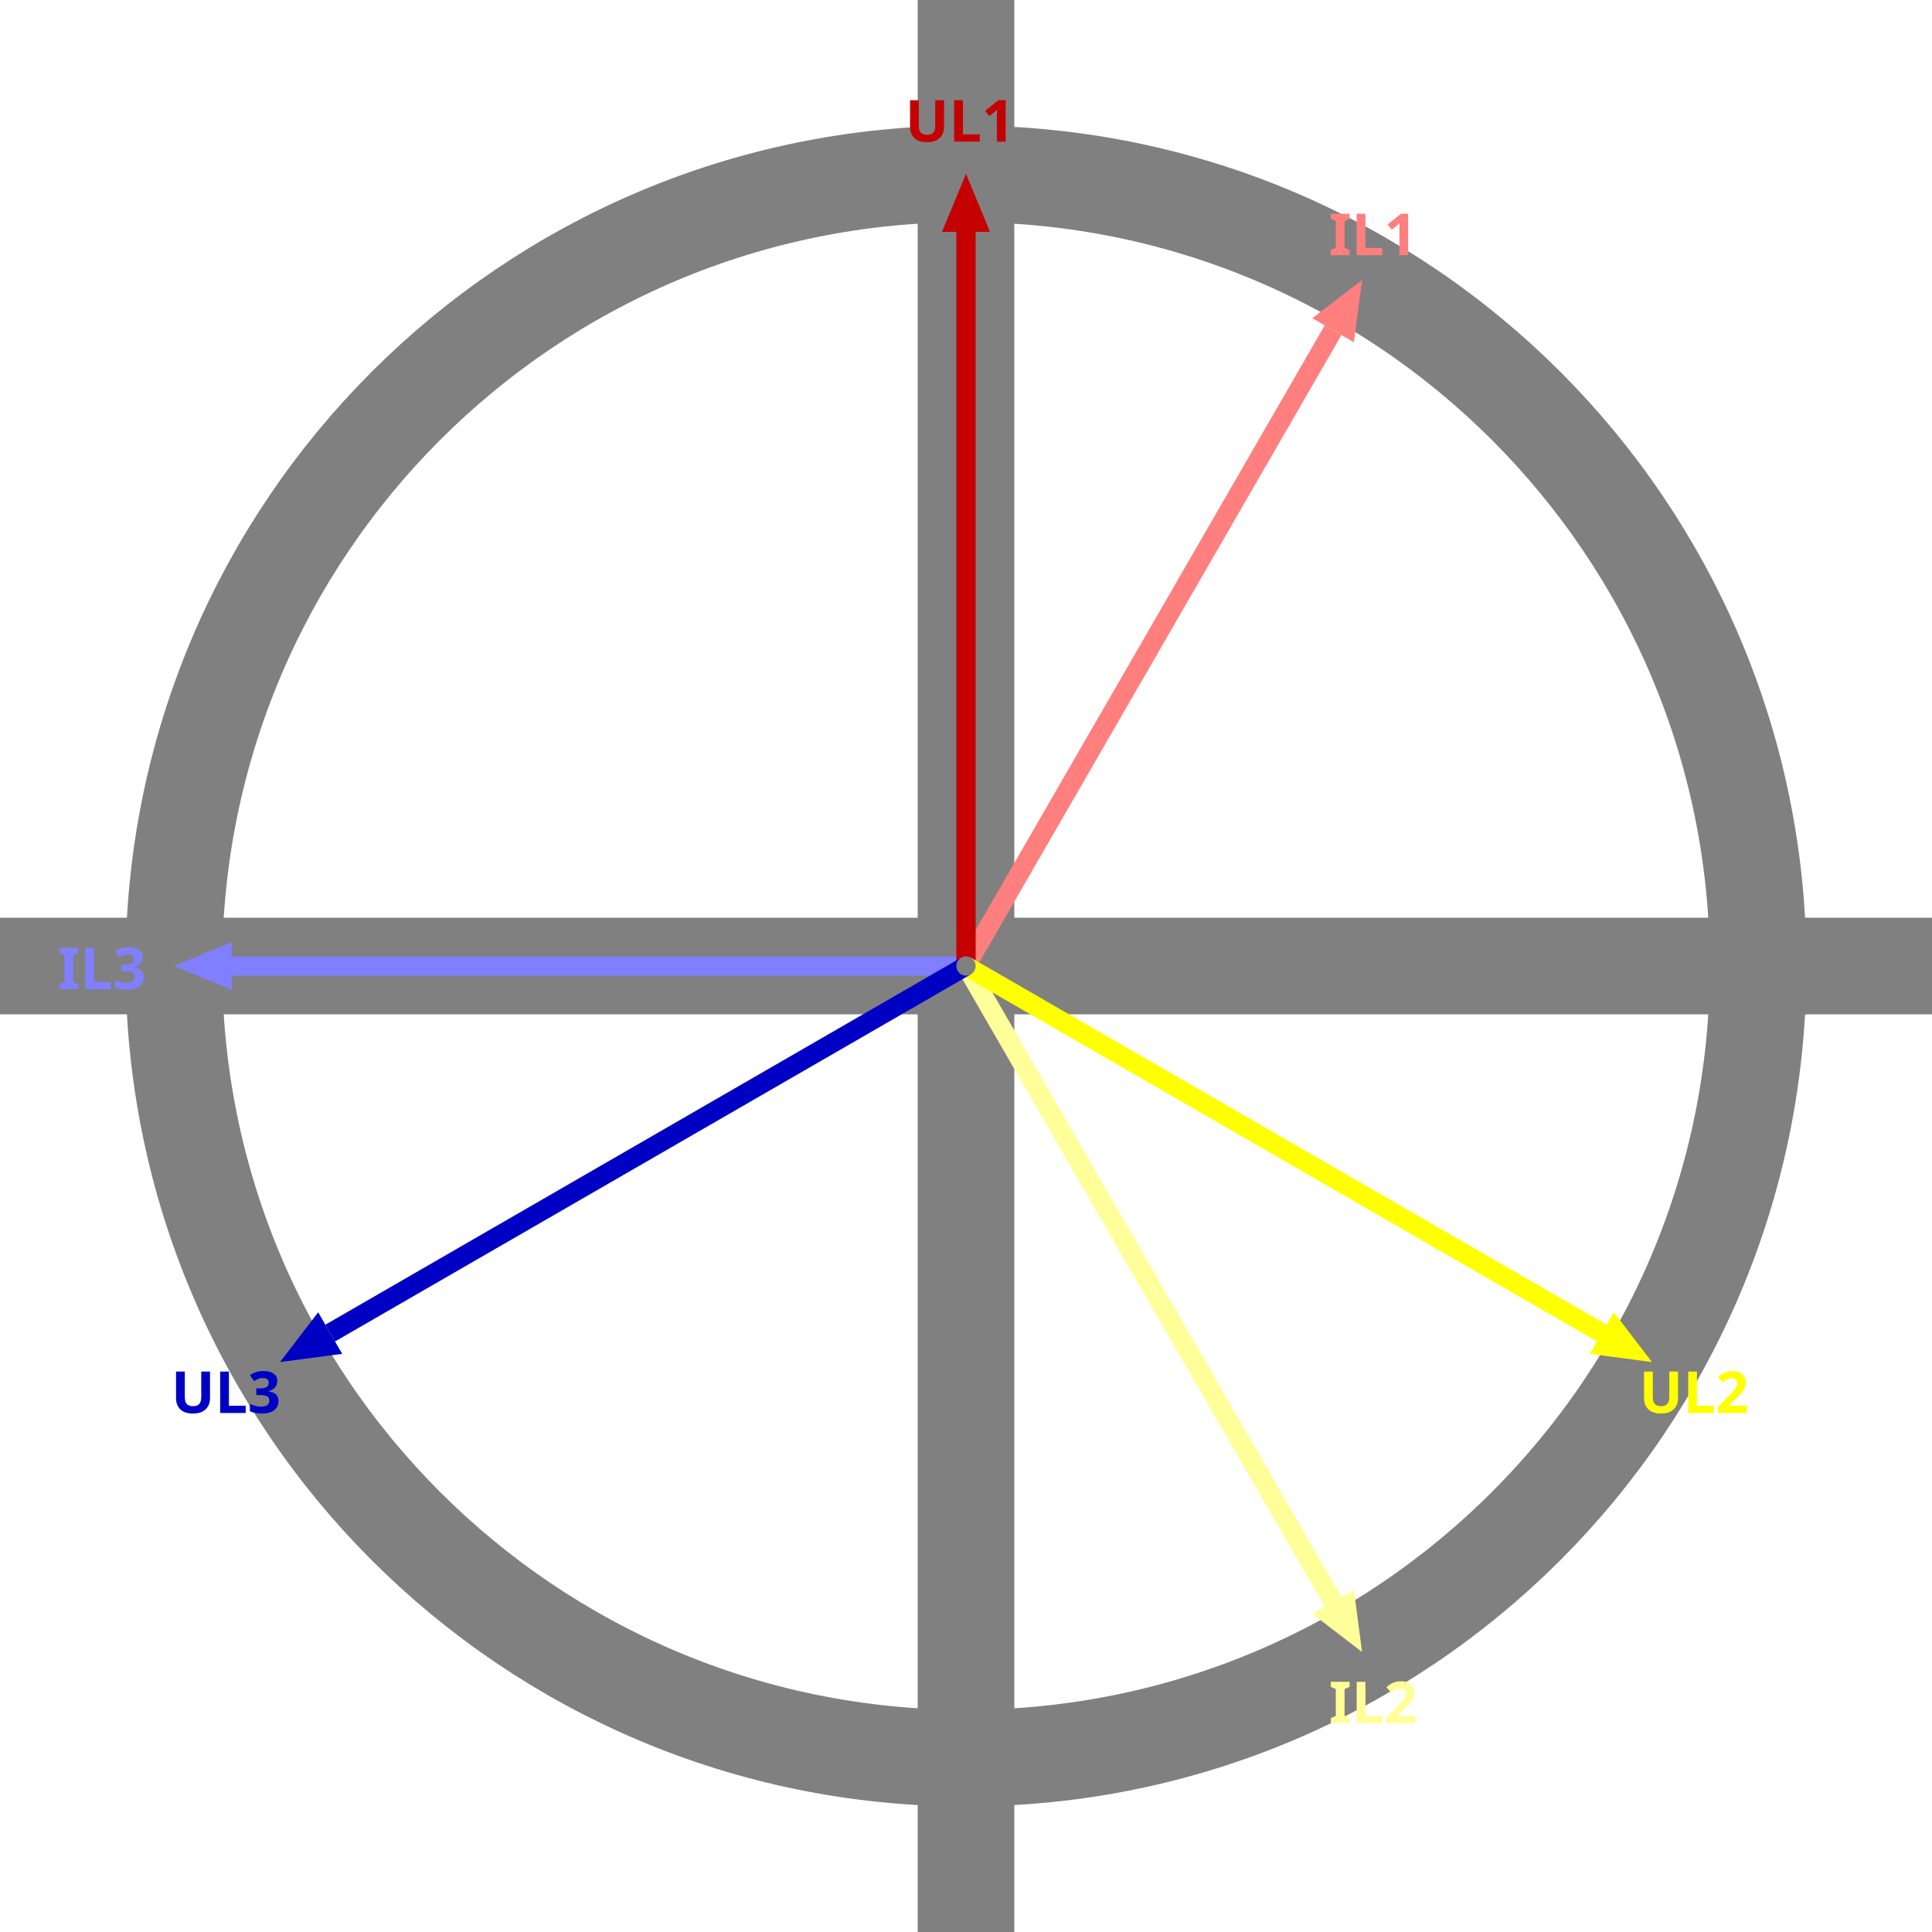
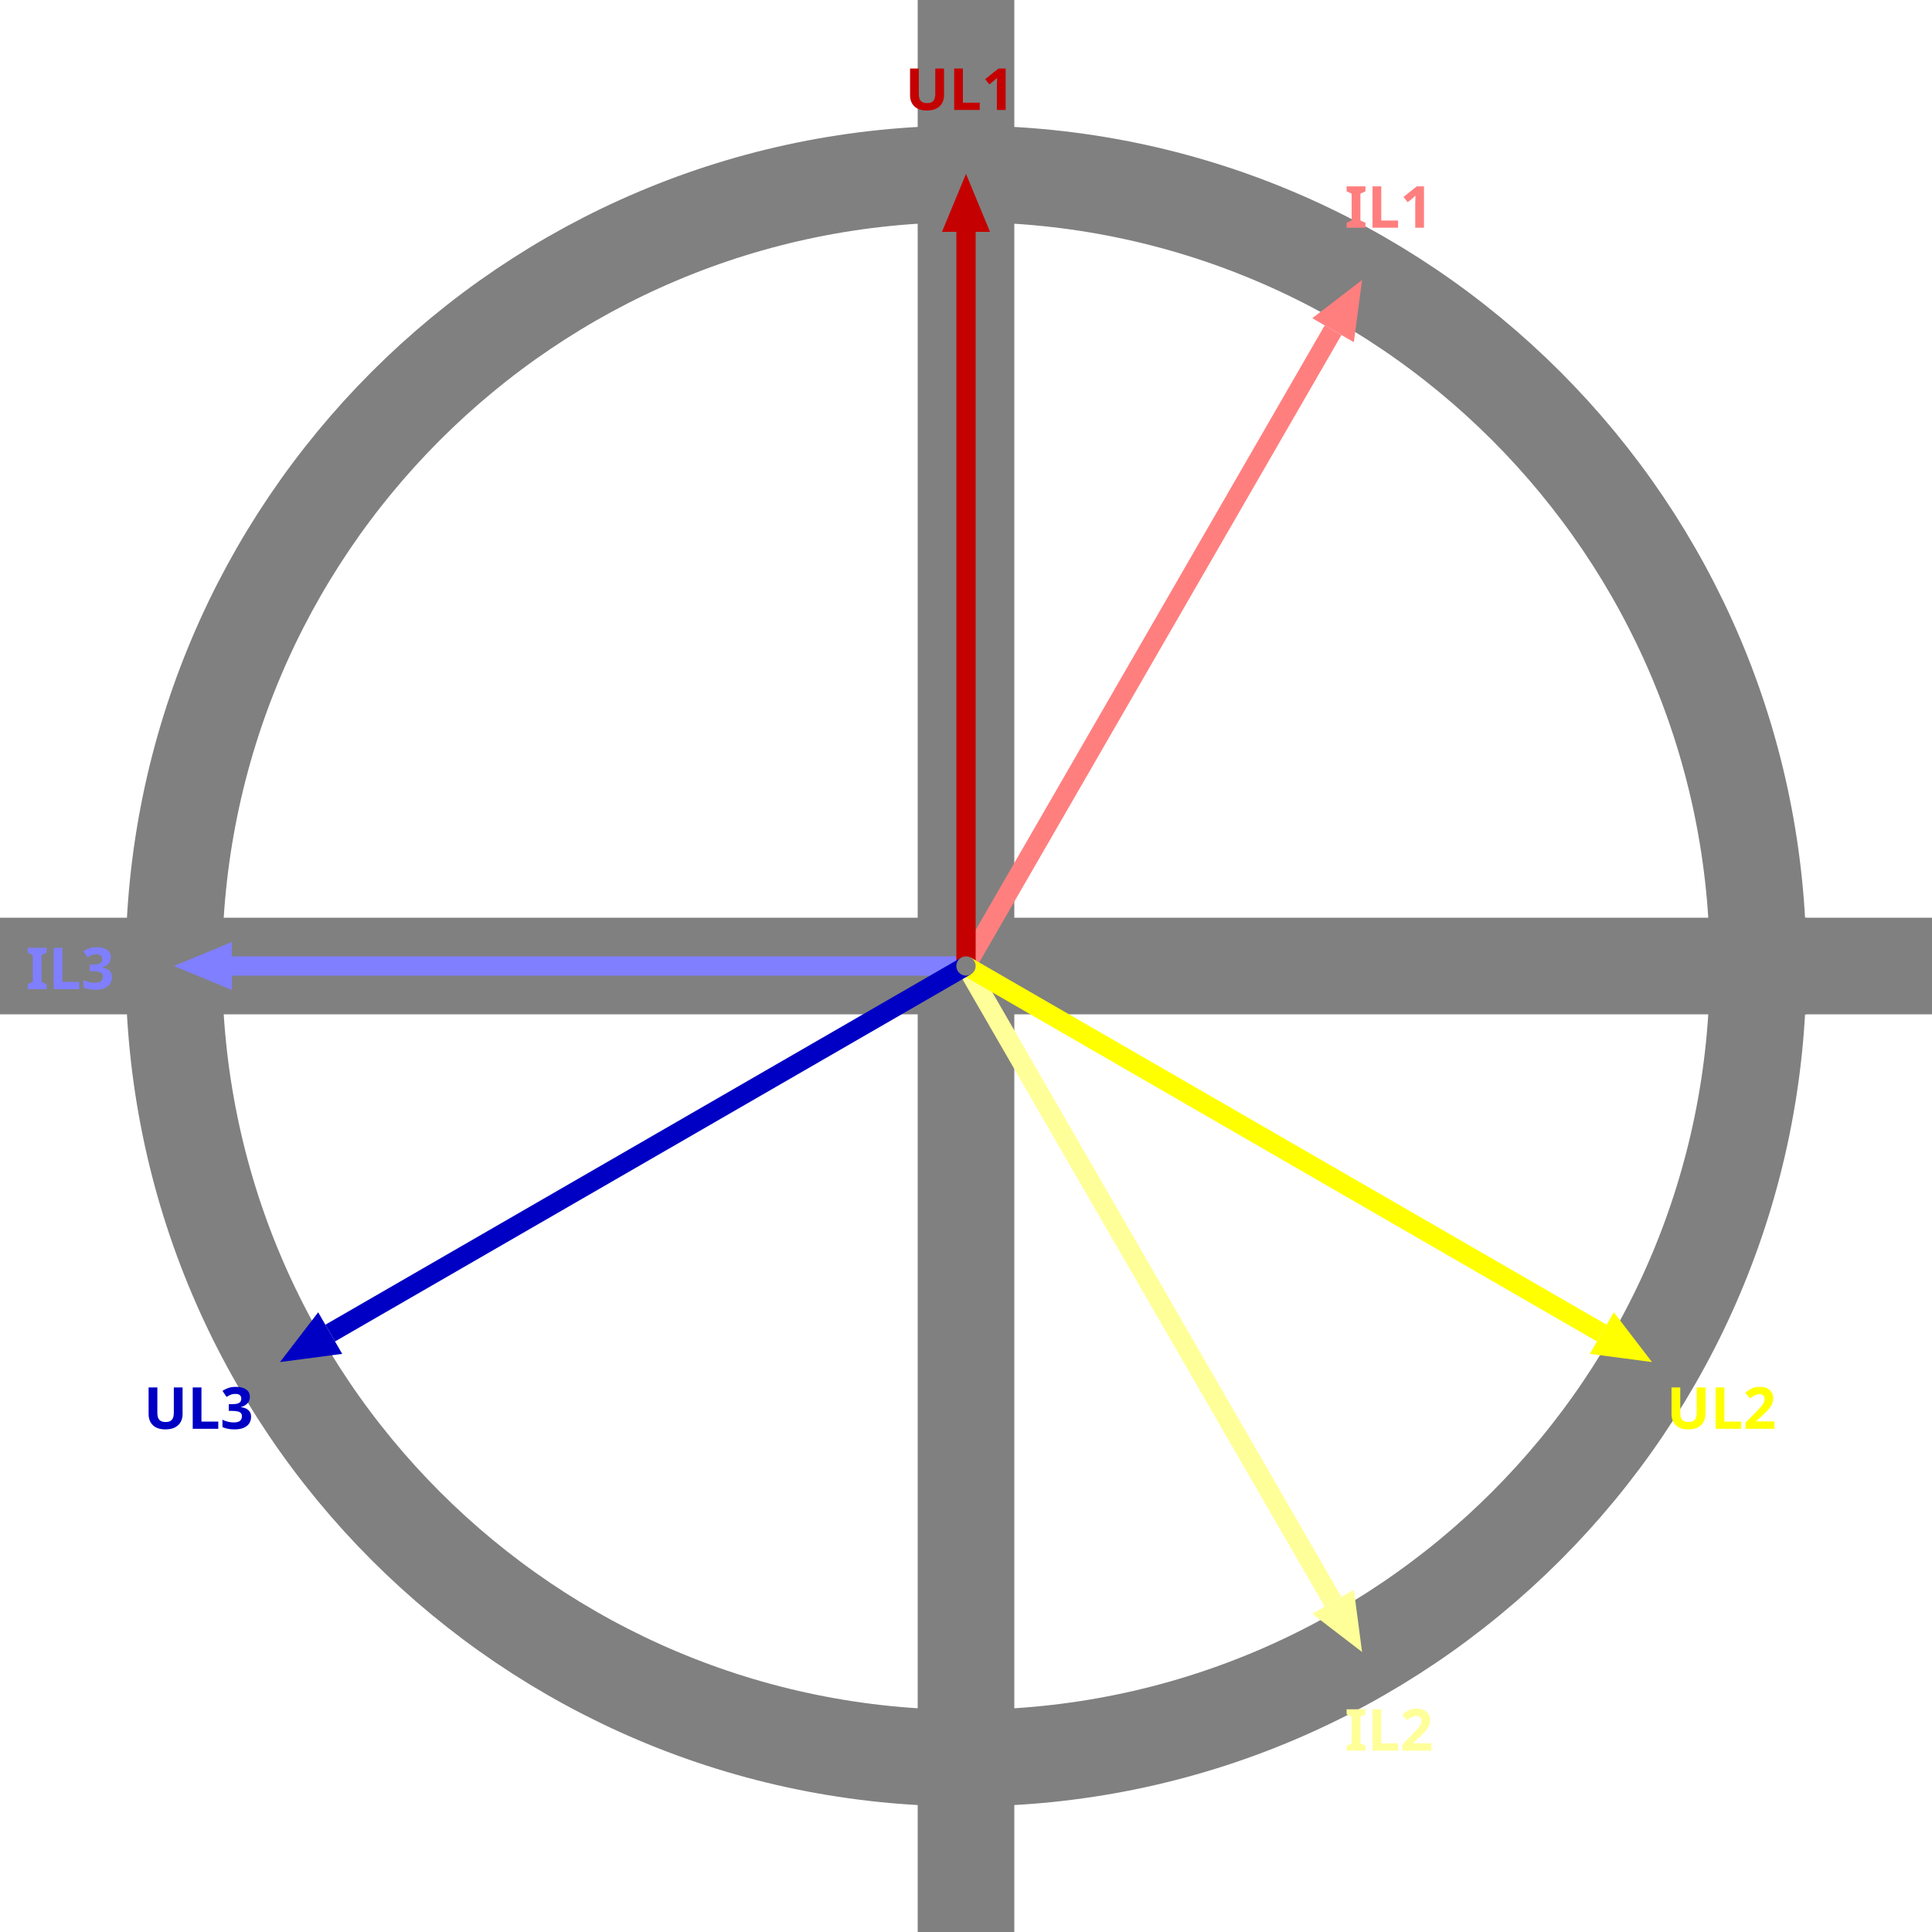
<svg xmlns="http://www.w3.org/2000/svg" width="705.556mm" height="705.556mm" viewBox="0 0 2000 2000" version="1.2" baseProfile="tiny">
  <defs>
</defs>
  <g fill="none" stroke="black" stroke-width="1" fill-rule="evenodd" stroke-linecap="square" stroke-linejoin="bevel">
    <g fill="none" stroke="#808080" stroke-opacity="1" stroke-width="100" stroke-linecap="square" stroke-linejoin="bevel" transform="matrix(1,0,0,1,0,0)" font-family="Sans" font-size="60" font-weight="570" font-style="normal">
      <polyline fill="none" vector-effect="none" points="0,1000 2000,1000 " />
      <polyline fill="none" vector-effect="none" points="1000,0 1000,2000 " />
      <path vector-effect="none" fill-rule="evenodd" d="M1820,1000 C1820,547.127 1452.87,180 1000,180 C547.127,180 180,547.127 180,1000 C180,1452.87 547.127,1820 1000,1820 C1452.87,1820 1820,1452.87 1820,1000 " />
    </g>
    <g fill="none" stroke="#ff7f7f" stroke-opacity="1" stroke-width="20" stroke-linecap="square" stroke-linejoin="bevel" transform="matrix(1,0,0,1,0,0)" font-family="Sans" font-size="60" font-weight="570" font-style="normal">
      <polyline fill="none" vector-effect="none" points="1005,991.34 1375,350.481 " />
    </g>
    <g fill="none" stroke="none" transform="matrix(1,0,0,1,0,0)" font-family="Sans" font-size="60" font-weight="570" font-style="normal">
      <path vector-effect="none" fill-rule="evenodd" d="M1410,289.859 L1401.52,354.247 L1358.48,329.394 L1410,289.859" />
    </g>
    <g fill="#ff7f7f" fill-opacity="1" stroke="none" transform="matrix(1,0,0,1,0,0)" font-family="Sans" font-size="60" font-weight="570" font-style="normal">
      <path vector-effect="none" fill-rule="evenodd" d="M1410,289.859 L1401.52,354.247 L1358.48,329.394" />
    </g>
    <g fill="none" stroke="#ffff99" stroke-opacity="1" stroke-width="20" stroke-linecap="square" stroke-linejoin="bevel" transform="matrix(1,0,0,1,0,0)" font-family="Sans" font-size="60" font-weight="570" font-style="normal">
      <polyline fill="none" vector-effect="none" points="1005,1008.66 1375,1649.52 " />
    </g>
    <g fill="none" stroke="none" transform="matrix(1,0,0,1,0,0)" font-family="Sans" font-size="60" font-weight="570" font-style="normal">
      <path vector-effect="none" fill-rule="evenodd" d="M1410,1710.14 L1358.48,1670.61 L1401.52,1645.75 L1410,1710.14" />
    </g>
    <g fill="#ffff99" fill-opacity="1" stroke="none" transform="matrix(1,0,0,1,0,0)" font-family="Sans" font-size="60" font-weight="570" font-style="normal">
      <path vector-effect="none" fill-rule="evenodd" d="M1410,1710.14 L1358.48,1670.61 L1401.52,1645.75" />
    </g>
    <g fill="none" stroke="#7f7fff" stroke-opacity="1" stroke-width="20" stroke-linecap="square" stroke-linejoin="bevel" transform="matrix(1,0,0,1,0,0)" font-family="Sans" font-size="60" font-weight="570" font-style="normal">
      <polyline fill="none" vector-effect="none" points="990,1000 250,1000 " />
    </g>
    <g fill="none" stroke="none" transform="matrix(1,0,0,1,0,0)" font-family="Sans" font-size="60" font-weight="570" font-style="normal">
      <path vector-effect="none" fill-rule="evenodd" d="M180,1000 L240,975.147 L240,1024.85 L180,1000" />
    </g>
    <g fill="#7f7fff" fill-opacity="1" stroke="none" transform="matrix(1,0,0,1,0,0)" font-family="Sans" font-size="60" font-weight="570" font-style="normal">
      <path vector-effect="none" fill-rule="evenodd" d="M180,1000 L240,975.147 L240,1024.85" />
    </g>
    <g fill="none" stroke="#c40000" stroke-opacity="1" stroke-width="20" stroke-linecap="square" stroke-linejoin="bevel" transform="matrix(1,0,0,1,0,0)" font-family="Sans" font-size="60" font-weight="570" font-style="normal">
      <polyline fill="none" vector-effect="none" points="1000,990 1000,250 " />
    </g>
    <g fill="none" stroke="none" transform="matrix(1,0,0,1,0,0)" font-family="Sans" font-size="60" font-weight="570" font-style="normal">
      <path vector-effect="none" fill-rule="evenodd" d="M1000,180 L1024.85,240 L975.147,240 L1000,180" />
    </g>
    <g fill="#c40000" fill-opacity="1" stroke="none" transform="matrix(1,0,0,1,0,0)" font-family="Sans" font-size="60" font-weight="570" font-style="normal">
      <path vector-effect="none" fill-rule="evenodd" d="M1000,180 L1024.85,240 L975.147,240" />
    </g>
    <g fill="none" stroke="#ffff00" stroke-opacity="1" stroke-width="20" stroke-linecap="square" stroke-linejoin="bevel" transform="matrix(1,0,0,1,0,0)" font-family="Sans" font-size="60" font-weight="570" font-style="normal">
      <polyline fill="none" vector-effect="none" points="1008.66,1005 1649.52,1375 " />
    </g>
    <g fill="none" stroke="none" transform="matrix(1,0,0,1,0,0)" font-family="Sans" font-size="60" font-weight="570" font-style="normal">
      <path vector-effect="none" fill-rule="evenodd" d="M1710.14,1410 L1645.75,1401.52 L1670.61,1358.48 L1710.14,1410" />
    </g>
    <g fill="#ffff00" fill-opacity="1" stroke="none" transform="matrix(1,0,0,1,0,0)" font-family="Sans" font-size="60" font-weight="570" font-style="normal">
      <path vector-effect="none" fill-rule="evenodd" d="M1710.14,1410 L1645.75,1401.52 L1670.61,1358.48" />
    </g>
    <g fill="none" stroke="#0000c4" stroke-opacity="1" stroke-width="20" stroke-linecap="square" stroke-linejoin="bevel" transform="matrix(1,0,0,1,0,0)" font-family="Sans" font-size="60" font-weight="570" font-style="normal">
      <polyline fill="none" vector-effect="none" points="991.34,1005 350.481,1375 " />
    </g>
    <g fill="none" stroke="none" transform="matrix(1,0,0,1,0,0)" font-family="Sans" font-size="60" font-weight="570" font-style="normal">
      <path vector-effect="none" fill-rule="evenodd" d="M289.859,1410 L329.394,1358.48 L354.247,1401.52 L289.859,1410" />
    </g>
    <g fill="#0000c4" fill-opacity="1" stroke="none" transform="matrix(1,0,0,1,0,0)" font-family="Sans" font-size="60" font-weight="570" font-style="normal">
      <path vector-effect="none" fill-rule="evenodd" d="M289.859,1410 L329.394,1358.48 L354.247,1401.52" />
    </g>
    <g fill="none" stroke="#c40000" stroke-opacity="1" stroke-width="1" stroke-linecap="square" stroke-linejoin="bevel" transform="matrix(1,0,0,1,0,0)" font-family="Sans" font-size="60" font-weight="570" font-style="normal">
-       <text fill="#c40000" fill-opacity="1" stroke="none" xml:space="preserve" x="936.984" y="146.6" font-family="Sans" font-size="60" font-weight="570" font-style="normal">UL1</text>
+       <text fill="#c40000" fill-opacity="1" stroke="none" xml:space="preserve" x="936.984" y="113.8" font-family="Sans" font-size="60" font-weight="570" font-style="normal">UL1</text>
    </g>
    <g fill="none" stroke="#ffff00" stroke-opacity="1" stroke-width="1" stroke-linecap="square" stroke-linejoin="bevel" transform="matrix(1,0,0,1,0,0)" font-family="Sans" font-size="60" font-weight="570" font-style="normal">
-       <text fill="#ffff00" fill-opacity="1" stroke="none" xml:space="preserve" x="1696.84" y="1462.7" font-family="Sans" font-size="60" font-weight="570" font-style="normal">UL2</text>
+       <text fill="#ffff00" fill-opacity="1" stroke="none" xml:space="preserve" x="1725.25" y="1479.1" font-family="Sans" font-size="60" font-weight="570" font-style="normal">UL2</text>
    </g>
    <g fill="none" stroke="#0000c4" stroke-opacity="1" stroke-width="1" stroke-linecap="square" stroke-linejoin="bevel" transform="matrix(1,0,0,1,0,0)" font-family="Sans" font-size="60" font-weight="570" font-style="normal">
-       <text fill="#0000c4" fill-opacity="1" stroke="none" xml:space="preserve" x="177.141" y="1462.7" font-family="Sans" font-size="60" font-weight="570" font-style="normal">UL3</text>
+       <text fill="#0000c4" fill-opacity="1" stroke="none" xml:space="preserve" x="148.734" y="1479.1" font-family="Sans" font-size="60" font-weight="570" font-style="normal">UL3</text>
    </g>
    <g fill="none" stroke="#ff7f7f" stroke-opacity="1" stroke-width="1" stroke-linecap="square" stroke-linejoin="bevel" transform="matrix(1,0,0,1,0,0)" font-family="Sans" font-size="60" font-weight="570" font-style="normal">
-       <text fill="#ff7f7f" fill-opacity="1" stroke="none" xml:space="preserve" x="1375.69" y="264.149" font-family="Sans" font-size="60" font-weight="570" font-style="normal">IL1</text>
+       <text fill="#ff7f7f" fill-opacity="1" stroke="none" xml:space="preserve" x="1392.09" y="235.744" font-family="Sans" font-size="60" font-weight="570" font-style="normal">IL1</text>
    </g>
    <g fill="none" stroke="#ffff99" stroke-opacity="1" stroke-width="1" stroke-linecap="square" stroke-linejoin="bevel" transform="matrix(1,0,0,1,0,0)" font-family="Sans" font-size="60" font-weight="570" font-style="normal">
-       <text fill="#ffff99" fill-opacity="1" stroke="none" xml:space="preserve" x="1375.69" y="1783.85" font-family="Sans" font-size="60" font-weight="570" font-style="normal">IL2</text>
+       <text fill="#ffff99" fill-opacity="1" stroke="none" xml:space="preserve" x="1392.09" y="1812.26" font-family="Sans" font-size="60" font-weight="570" font-style="normal">IL2</text>
    </g>
    <g fill="none" stroke="#7f7fff" stroke-opacity="1" stroke-width="1" stroke-linecap="square" stroke-linejoin="bevel" transform="matrix(1,0,0,1,0,0)" font-family="Sans" font-size="60" font-weight="570" font-style="normal">
-       <text fill="#7f7fff" fill-opacity="1" stroke="none" xml:space="preserve" x="59.594" y="1024" font-family="Sans" font-size="60" font-weight="570" font-style="normal">IL3</text>
+       <text fill="#7f7fff" fill-opacity="1" stroke="none" xml:space="preserve" x="26.797" y="1024" font-family="Sans" font-size="60" font-weight="570" font-style="normal">IL3</text>
    </g>
    <g fill="#808080" fill-opacity="1" stroke="none" transform="matrix(1,0,0,1,0,0)" font-family="Sans" font-size="60" font-weight="570" font-style="normal">
      <circle cx="1000" cy="1000" r="10" />
    </g>
  </g>
</svg>
